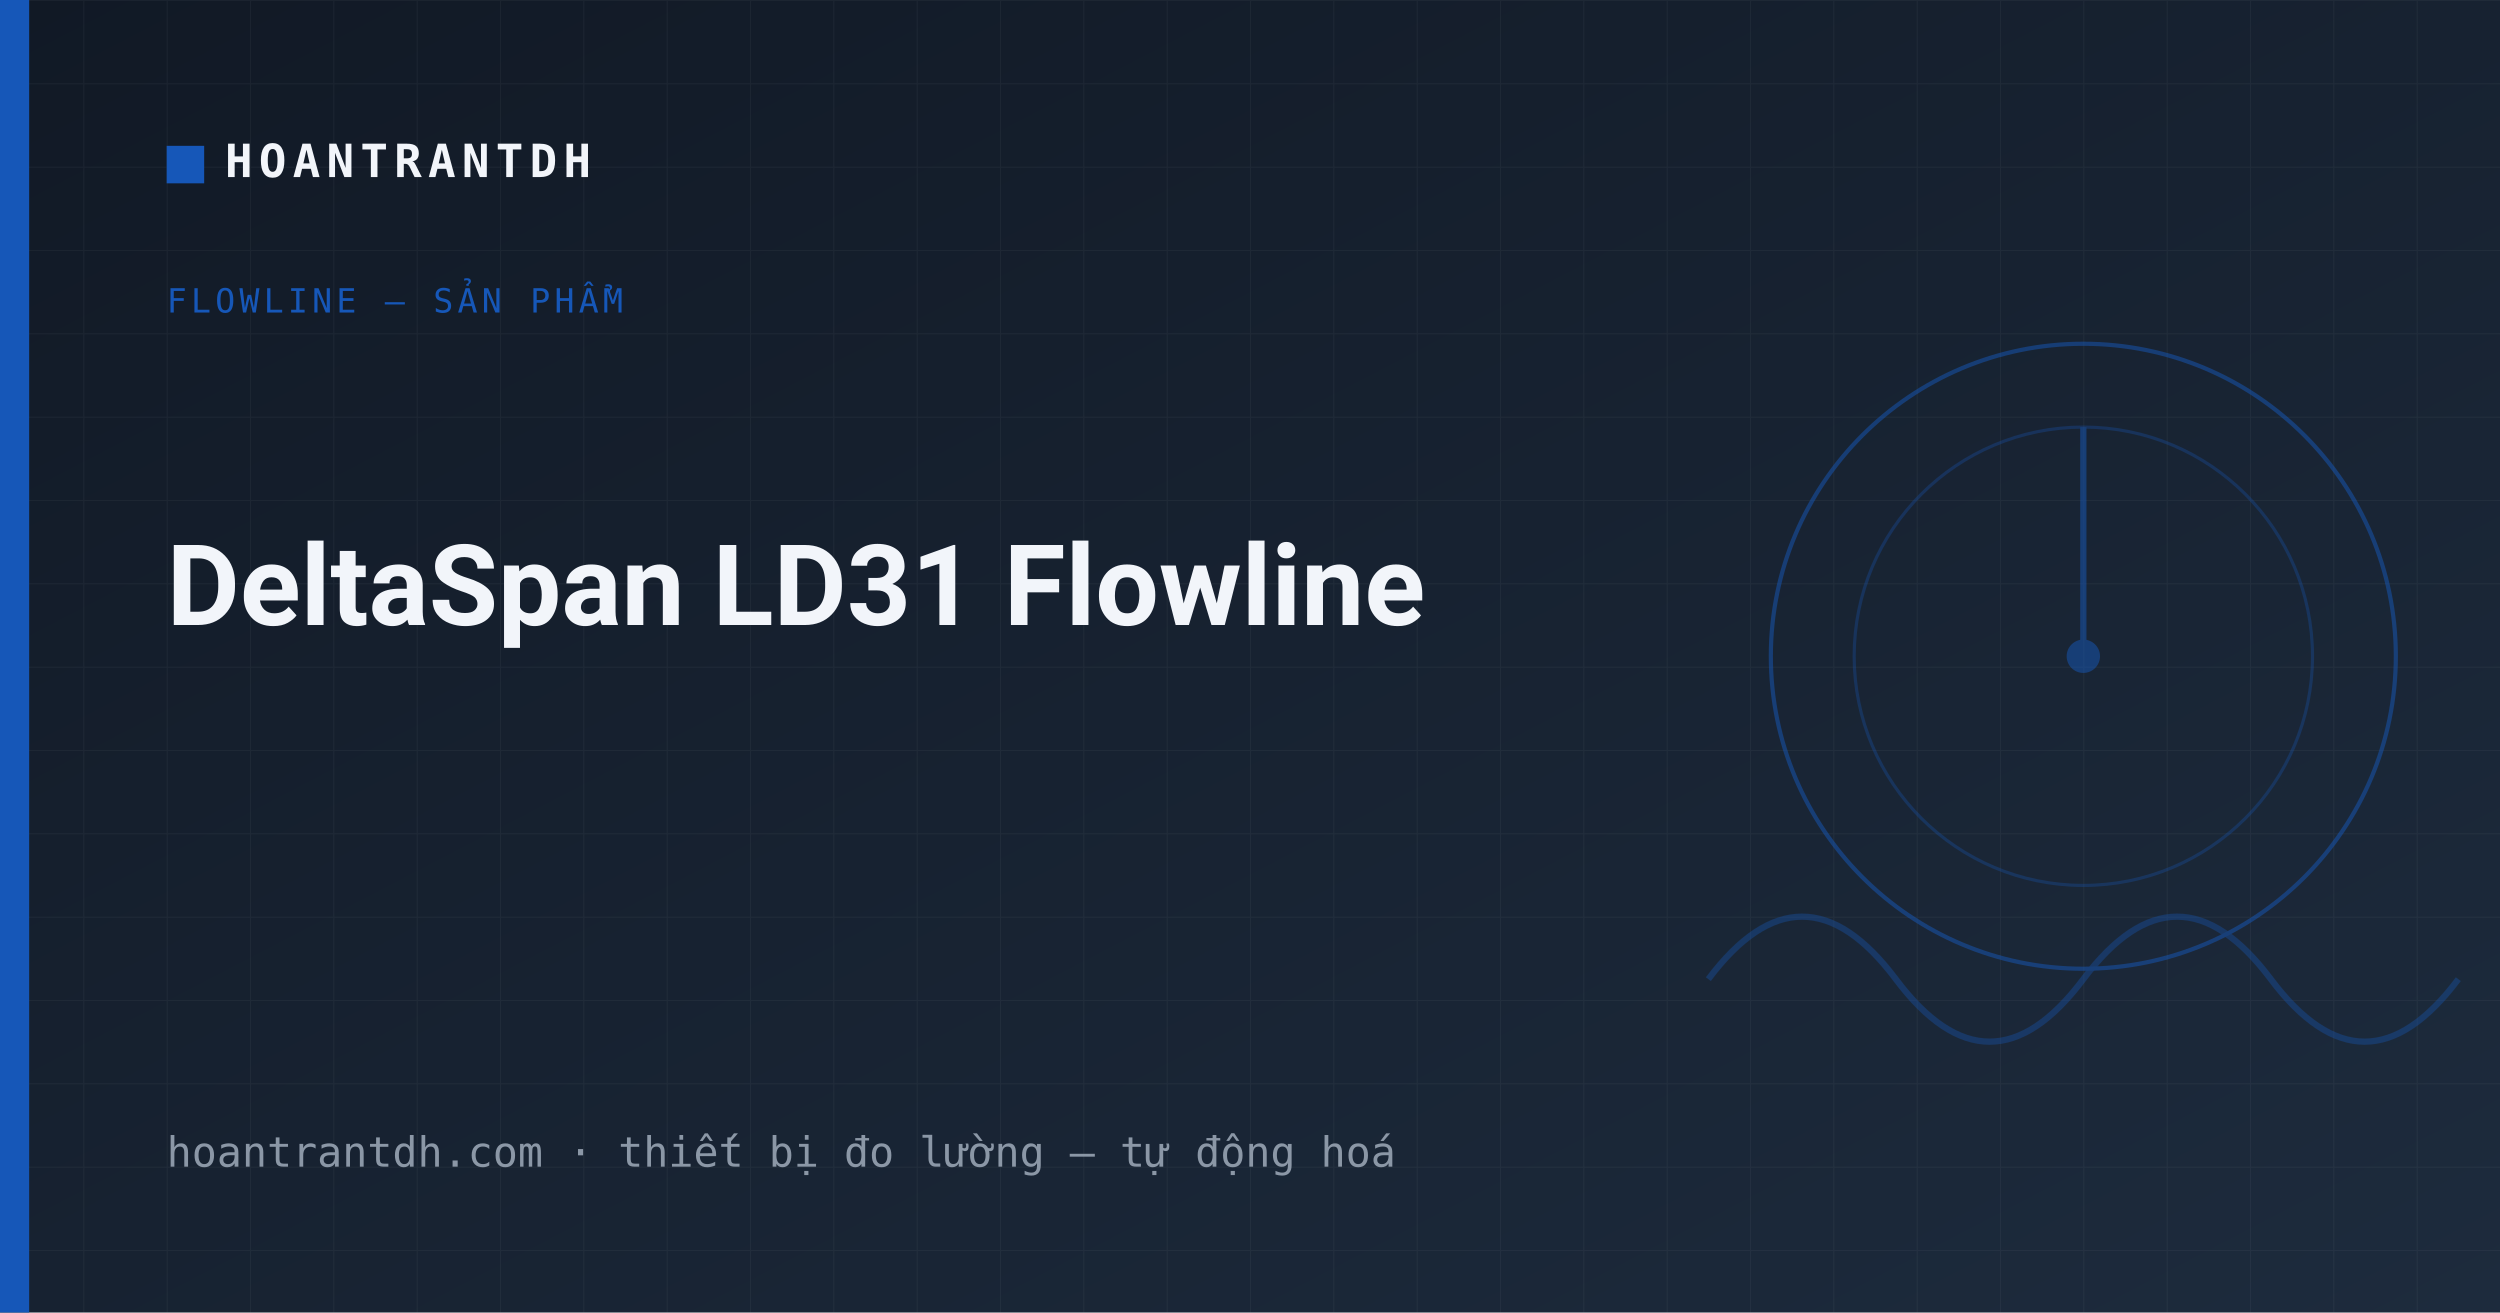
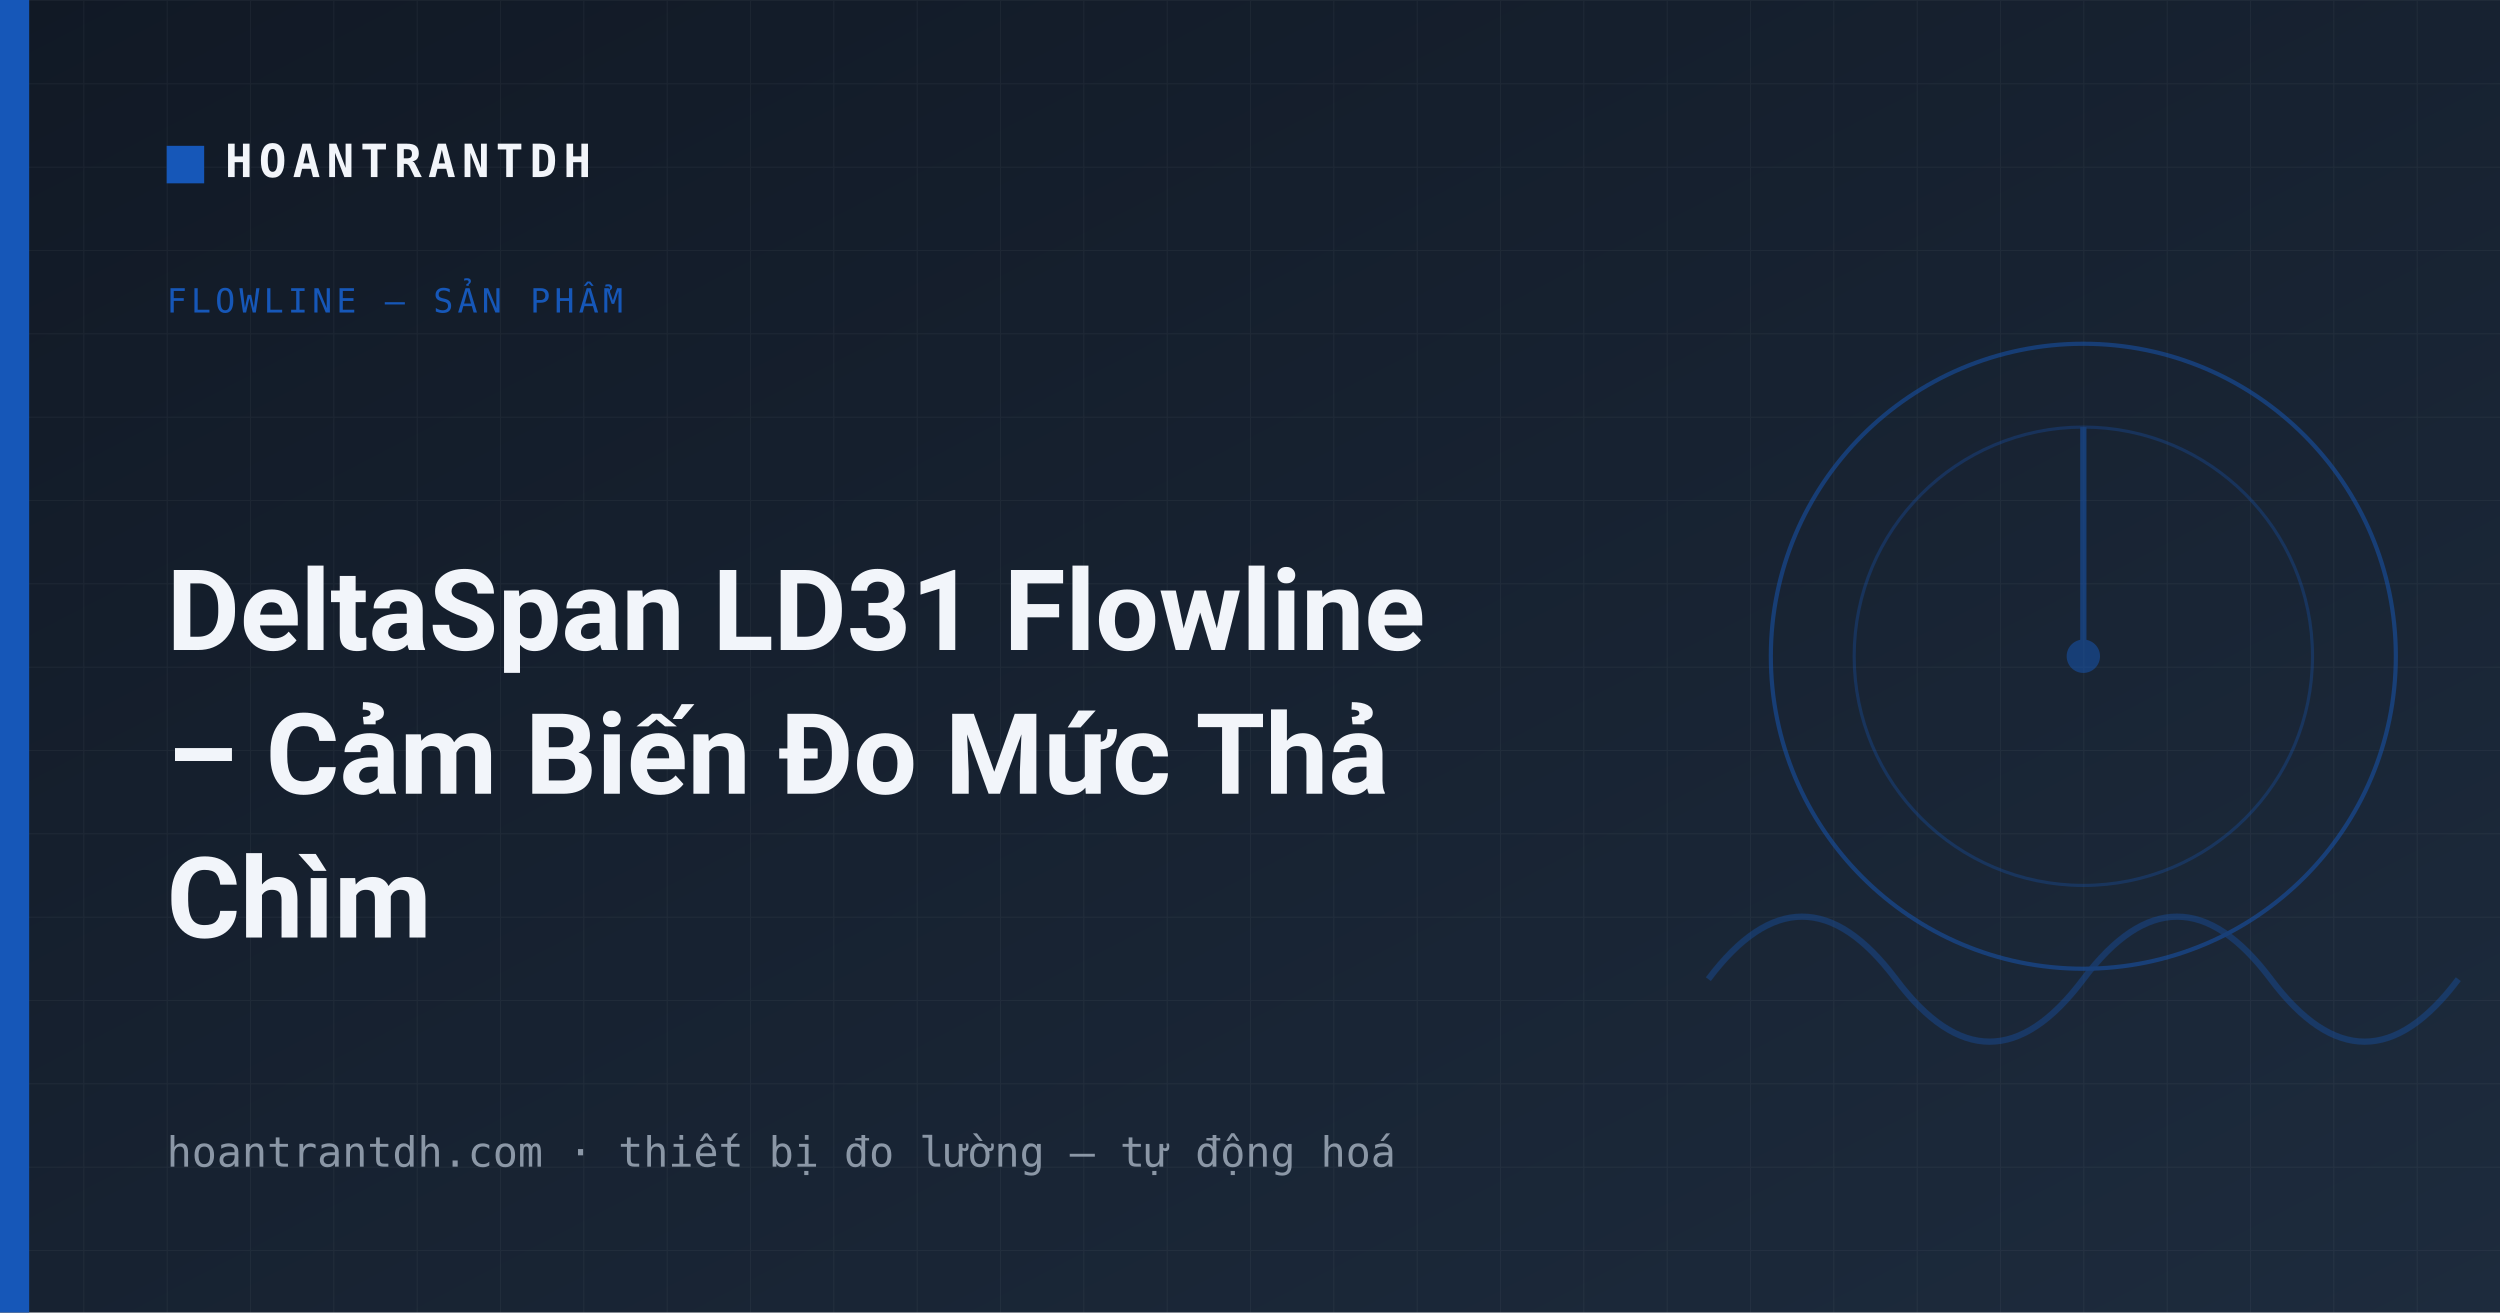
<svg xmlns="http://www.w3.org/2000/svg" width="1200" height="630" viewBox="0 0 1200 630" role="img">
  <defs>
    <linearGradient id="bg" x1="0" y1="0" x2="1" y2="1">
      <stop offset="0" stop-color="#111925" />
      <stop offset="1" stop-color="#1d2b3d" />
    </linearGradient>
    <pattern id="grid" width="40" height="40" patternUnits="userSpaceOnUse">
      <path d="M40 0H0V40" fill="none" stroke="#ffffff" stroke-opacity="0.04" stroke-width="1" />
    </pattern>
  </defs>
  <rect width="1200" height="630" fill="url(#bg)" />
  <rect width="1200" height="630" fill="url(#grid)" />
  <rect x="0" y="0" width="14" height="630" fill="#1657b8" />
  <g opacity="0.5">
    <circle cx="1000" cy="315" r="150" fill="none" stroke="#1657b8" stroke-width="2" />
    <circle cx="1000" cy="315" r="110" fill="none" stroke="#1657b8" stroke-width="1.5" stroke-opacity="0.6" />
    <path d="M1000 315 L1000 205" stroke="#1657b8" stroke-width="3" />
    <circle cx="1000" cy="315" r="8" fill="#1657b8" />
    <path d="M820 470 q45 -60 90 0 t90 0 t90 0 t90 0" fill="none" stroke="#1657b8" stroke-width="3" stroke-opacity="0.7" />
  </g>
  <g font-family="Consolas,Menlo,monospace">
    <rect x="80" y="70" width="18" height="18" fill="#1657b8" />
    <text x="108" y="85" font-size="22" font-weight="700" letter-spacing="3" fill="#f2f5fa">HOANTRANTDH</text>
    <text x="80" y="150" font-size="16" letter-spacing="2" fill="#1657b8">FLOWLINE — SẢN PHẨM</text>
  </g>
-   <text x="80" y="300" font-family="Segoe UI,Roboto,Arial,sans-serif" font-size="54" font-weight="700" fill="#f2f5fa">DeltaSpan LD31 Flowline</text>
+   <text x="80" y="312" font-family="Segoe UI,Roboto,Arial,sans-serif" font-size="54" font-weight="700" fill="#f2f5fa">DeltaSpan LD31 Flowline</text>
+   <text x="80" y="381" font-family="Segoe UI,Roboto,Arial,sans-serif" font-size="54" font-weight="700" fill="#f2f5fa">– Cảm Biến Đo Mức Thả</text>
+   <text x="80" y="450" font-family="Segoe UI,Roboto,Arial,sans-serif" font-size="54" font-weight="700" fill="#f2f5fa">Chìm</text>
  <text x="80" y="560" font-family="Consolas,Menlo,monospace" font-size="20" fill="#8b97a6">hoantrantdh.com · thiết bị đo lường – tự động hoá</text>
</svg>
